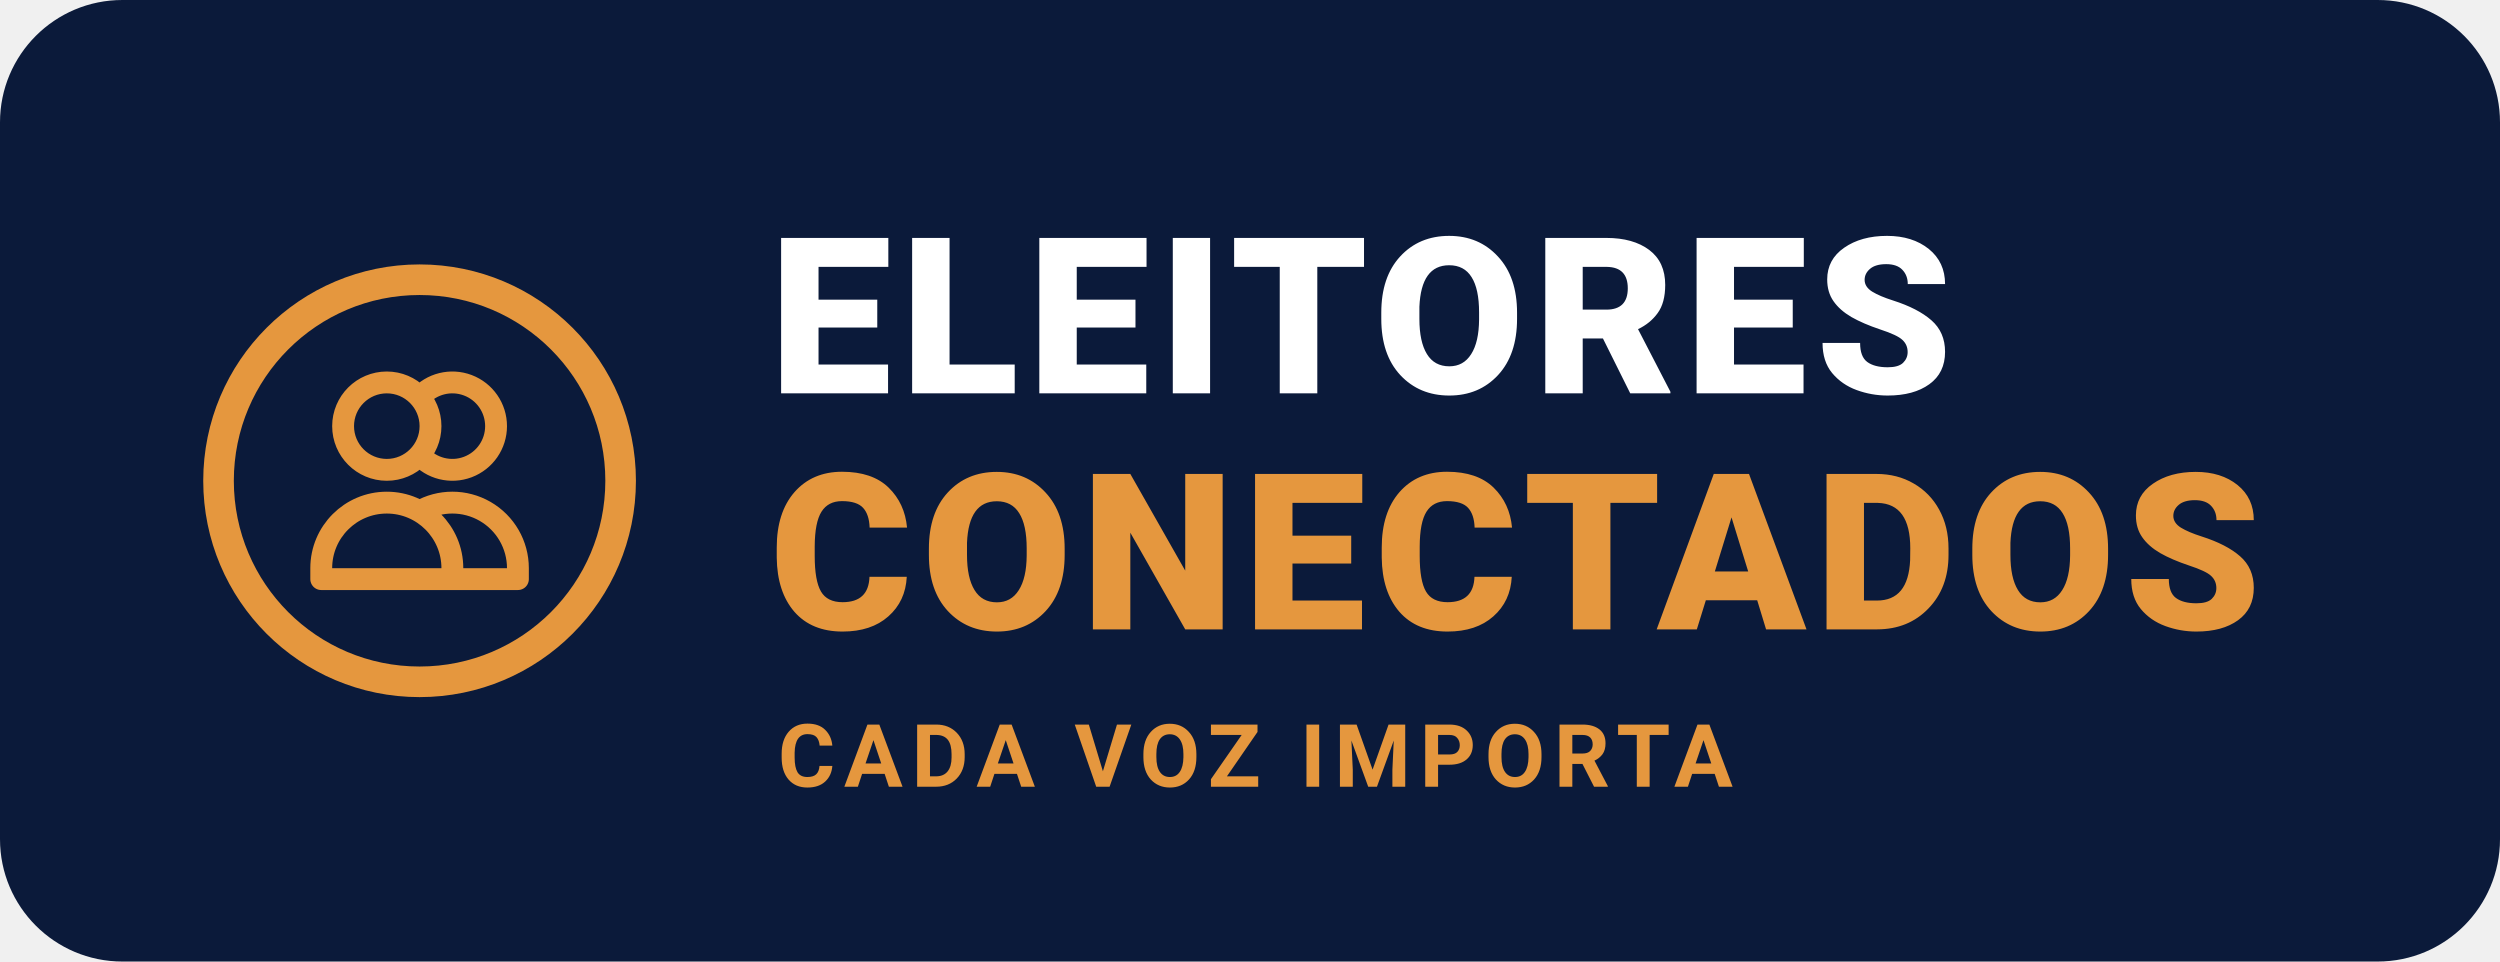
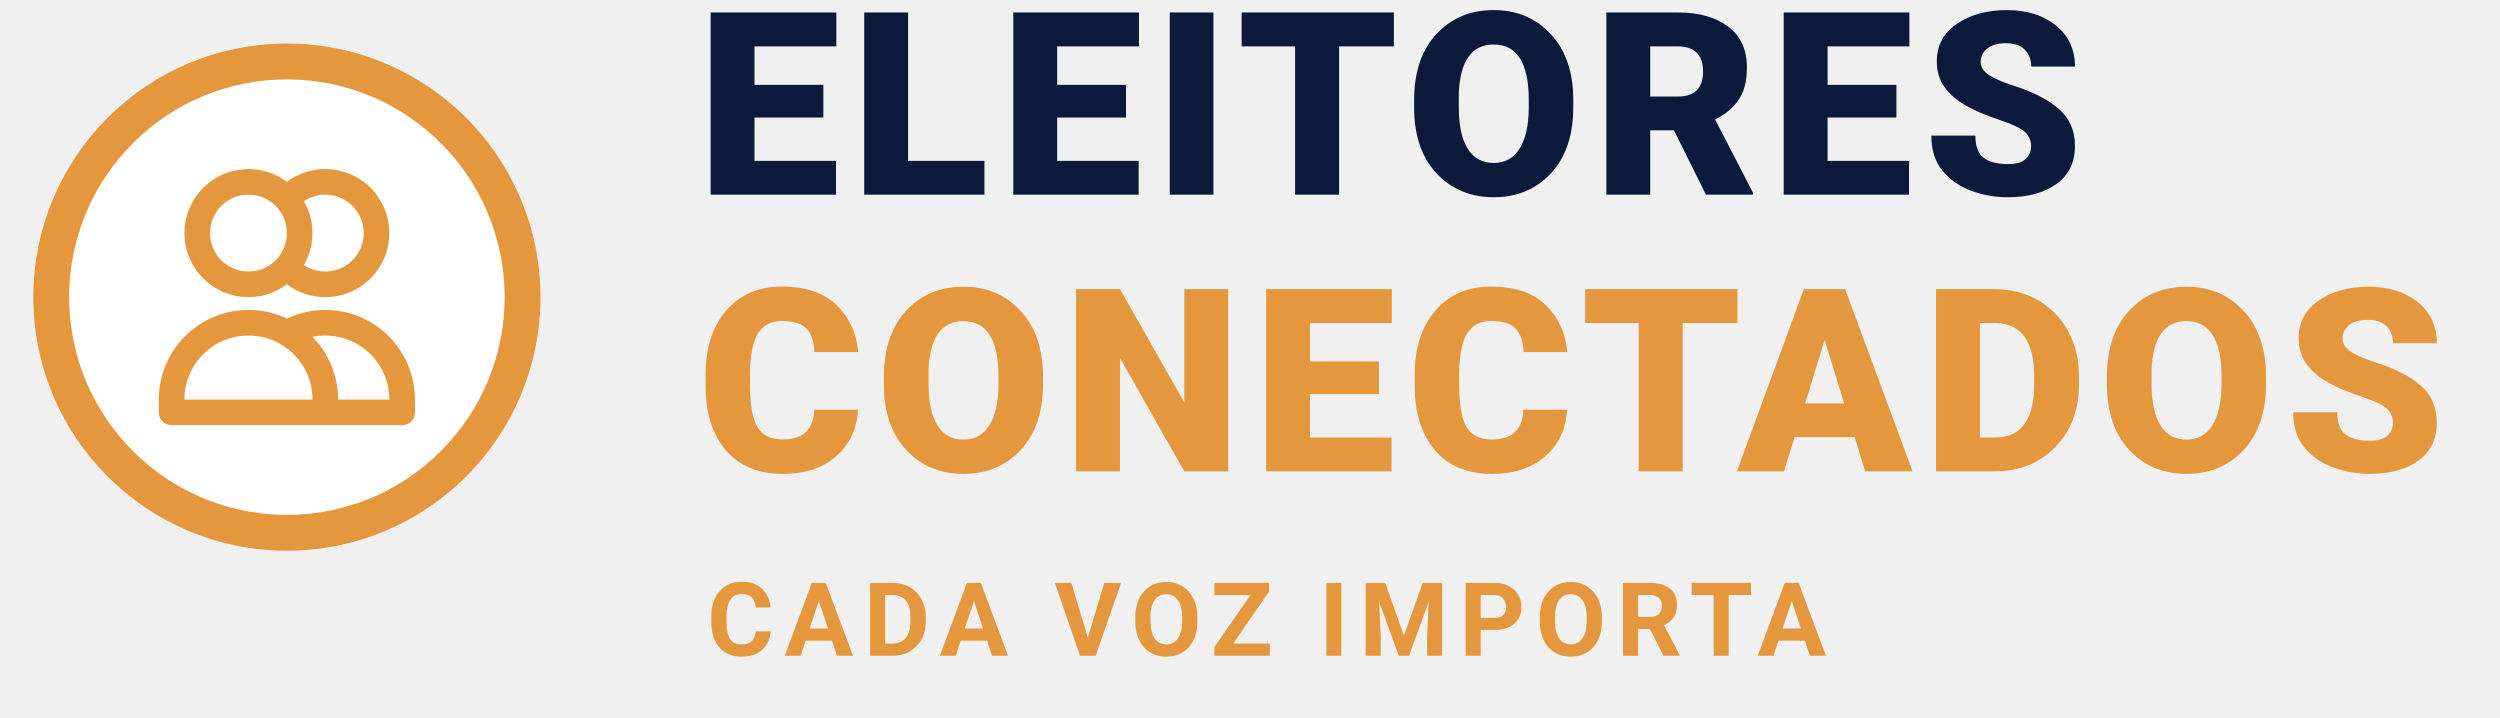
- <svg xmlns="http://www.w3.org/2000/svg" viewBox="0 0 286 110">
-   <rect width="286" height="110" rx="14" fill="#0B1A3A" />
-   <circle cx="48" cy="55" r="23" fill="#0B1A3A" stroke="#E5973E" stroke-width="3.5" />
+ <svg xmlns="http://www.w3.org/2000/svg" viewBox="20 26 244 70">
+   <circle cx="48" cy="55" r="23" fill="#FFFFFF" stroke="#E5973E" stroke-width="3.5" />
  <path fill="none" stroke="#E5973E" stroke-width="2" stroke-linecap="round" stroke-linejoin="round" transform="translate(33 40) scale(1.25)" d="M12 4.354a4 4 0 110 5.292M15 21H3v-1a6 6 0 0112 0v1zm0 0h6v-1a6 6 0 00-9-5.197M13 7a4 4 0 11-8 0 4 4 0 018 0z" />
  <g font-family="Segoe UI, Roboto, Arial, sans-serif" font-weight="900" letter-spacing="1">
-     <text x="88" y="45" font-size="25" fill="#FFFFFF">ELEITORES</text>
+     <text x="88" y="45" font-size="25" fill="#0B1A3A">ELEITORES</text>
    <text x="88" y="72" font-size="25" fill="#E5973E" textLength="172" lengthAdjust="spacingAndGlyphs">CONECTADOS</text>
    <text x="89" y="90" font-size="10" font-weight="700" fill="#E5973E" textLength="150" lengthAdjust="spacing">CADA VOZ IMPORTA</text>
  </g>
</svg>
